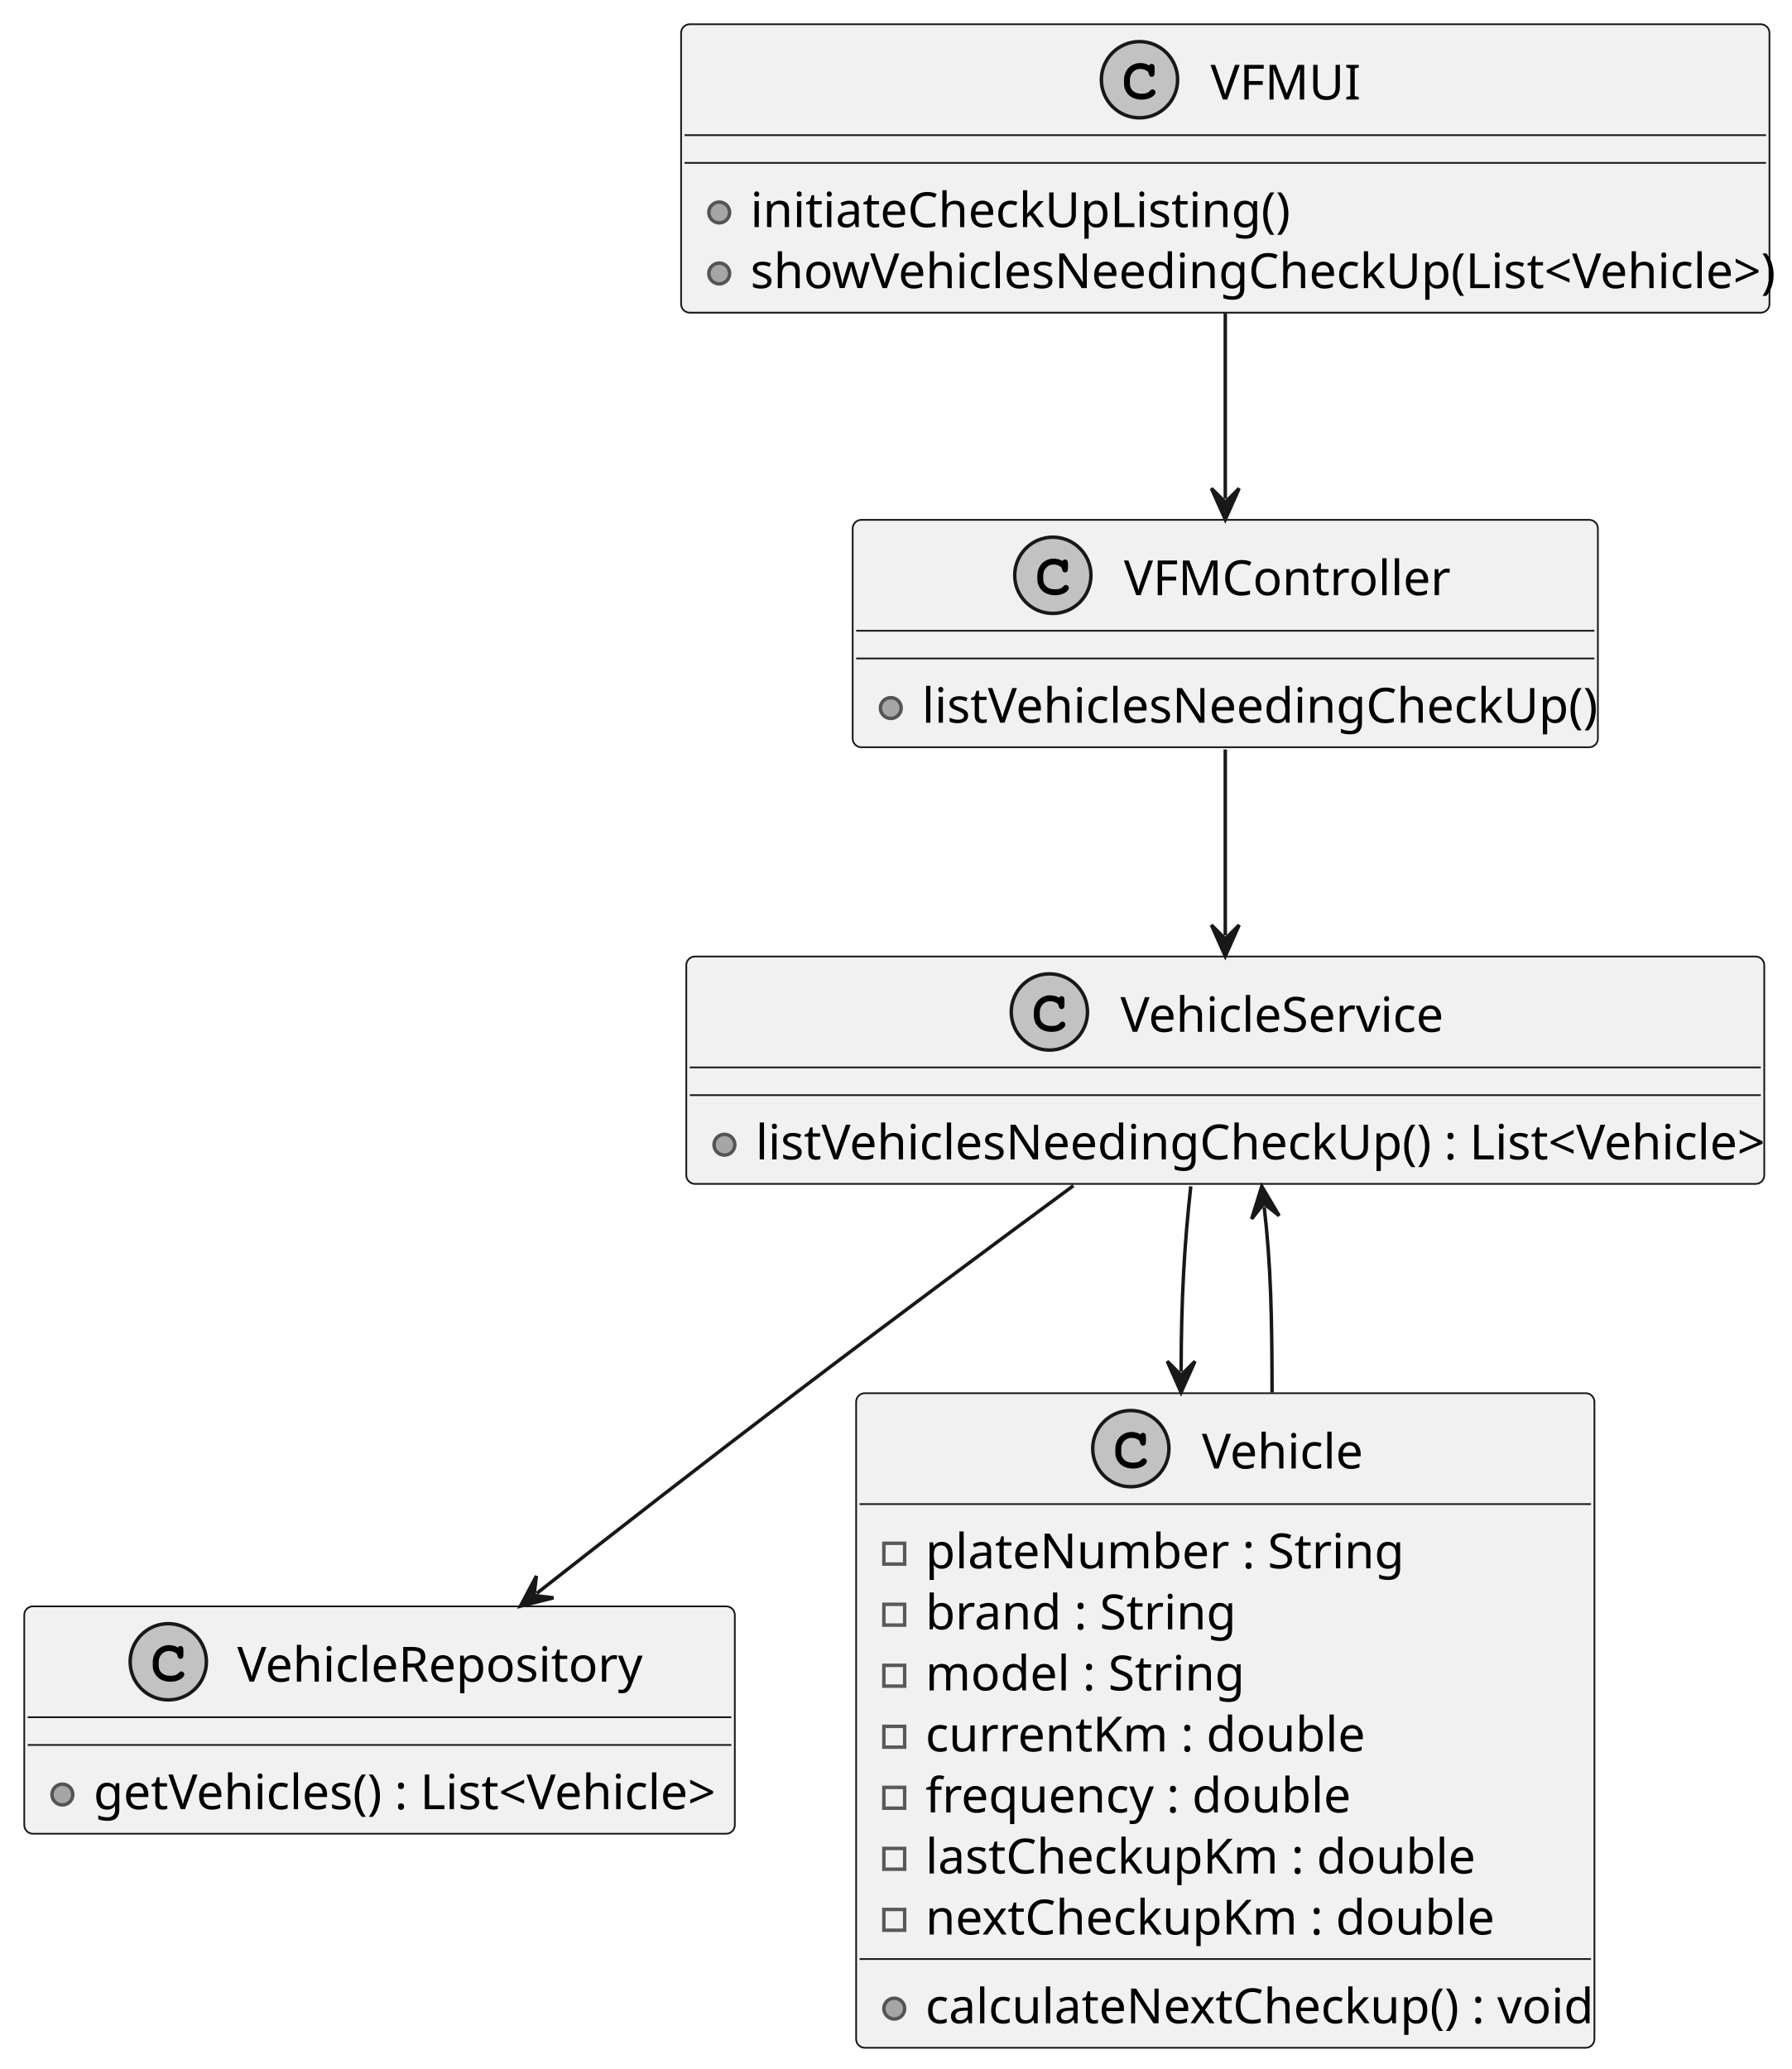
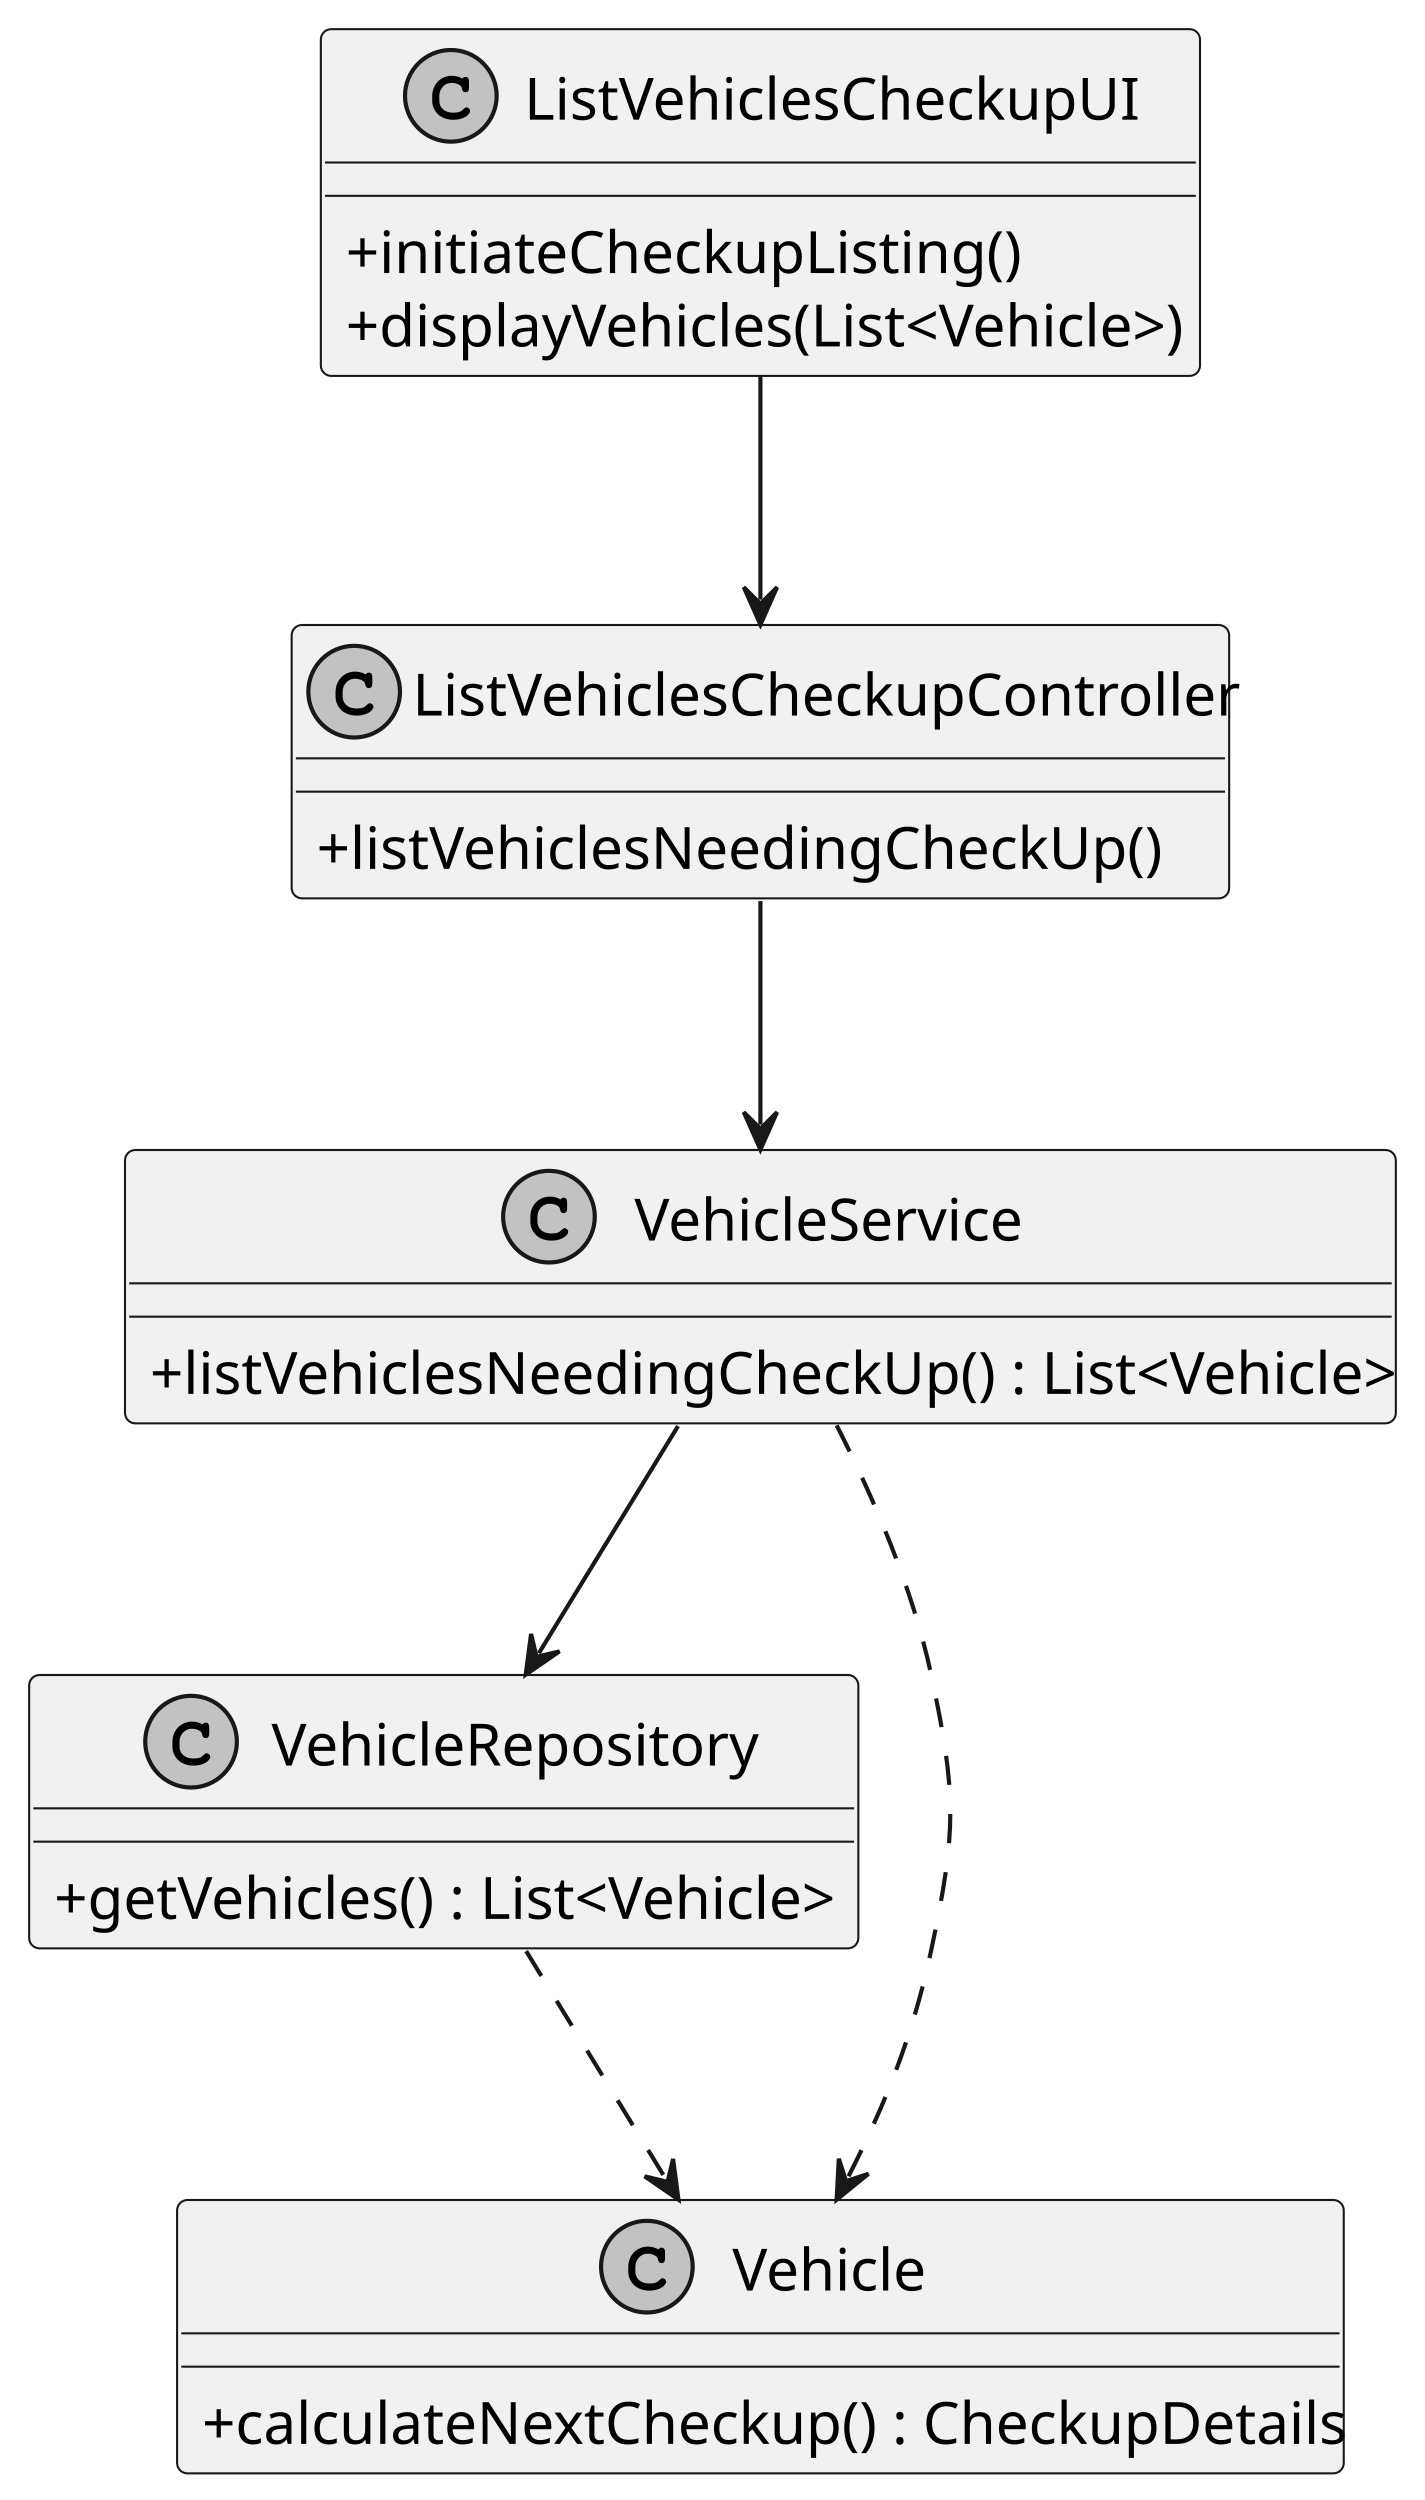
- <svg xmlns="http://www.w3.org/2000/svg" contentStyleType="text/css" height="597px" preserveAspectRatio="none" style="width:517px;height:597px;background:#FFFFFF;" version="1.1" viewBox="0 0 517 597" width="517px" zoomAndPan="magnify">
+ <svg xmlns="http://www.w3.org/2000/svg" contentStyleType="text/css" height="600px" preserveAspectRatio="none" style="width:342px;height:600px;background:#FFFFFF;" version="1.1" viewBox="0 0 342 600" width="342px" zoomAndPan="magnify">
  <defs />
  <g>
-     <g id="elem_VFMUI">
-       <rect codeLine="6" fill="#F1F1F1" height="83.219" id="VFMUI" rx="2.5" ry="2.5" style="stroke:#181818;stroke-width:0.5;" width="314" x="196.5" y="7" />
-       <ellipse cx="328.75" cy="23" fill="#C2C2C2" rx="11" ry="11" style="stroke:#181818;stroke-width:1.0;" />
-       <path d="M331.516,18.875 Q331.672,18.656 331.859,18.547 Q332.047,18.438 332.266,18.438 Q332.641,18.438 332.875,18.703 Q333.109,18.953 333.109,19.562 L333.109,21.016 Q333.109,21.625 332.875,21.891 Q332.641,22.156 332.266,22.156 Q331.922,22.156 331.719,21.953 Q331.516,21.766 331.406,21.25 Q331.359,20.891 331.172,20.703 Q330.844,20.328 330.234,20.109 Q329.625,19.891 329,19.891 Q328.234,19.891 327.594,20.219 Q326.969,20.547 326.469,21.297 Q325.984,22.047 325.984,23.078 L325.984,24.172 Q325.984,25.406 326.875,26.234 Q327.766,27.047 329.359,27.047 Q330.297,27.047 330.953,26.797 Q331.344,26.641 331.766,26.203 Q332.031,25.938 332.172,25.859 Q332.328,25.781 332.531,25.781 Q332.859,25.781 333.109,26.047 Q333.375,26.297 333.375,26.641 Q333.375,26.984 333.031,27.391 Q332.531,27.969 331.734,28.297 Q330.656,28.75 329.359,28.75 Q327.844,28.75 326.641,28.125 Q325.656,27.625 324.969,26.562 Q324.281,25.484 324.281,24.203 L324.281,23.047 Q324.281,21.719 324.891,20.578 Q325.516,19.422 326.609,18.812 Q327.703,18.188 328.938,18.188 Q329.672,18.188 330.312,18.359 Q330.969,18.516 331.516,18.875 Z " fill="#000000" />
-       <text fill="#000000" font-family="sans-serif" font-size="14" lengthAdjust="spacing" textLength="41" x="349.25" y="28.729">VFMUI</text>
-       <line style="stroke:#181818;stroke-width:0.5;" x1="197.5" x2="509.5" y1="39" y2="39" />
-       <line style="stroke:#181818;stroke-width:0.5;" x1="197.5" x2="509.5" y1="47" y2="47" />
-       <ellipse cx="207.5" cy="61.305" fill="#A6A6A6" rx="3" ry="3" style="stroke:#545454;stroke-width:1.0;" />
-       <text fill="#000000" font-family="sans-serif" font-size="14" lengthAdjust="spacing" textLength="149" x="216.5" y="65.533">initiateCheckUpListing()</text>
-       <ellipse cx="207.5" cy="78.914" fill="#A6A6A6" rx="3" ry="3" style="stroke:#545454;stroke-width:1.0;" />
-       <text fill="#000000" font-family="sans-serif" font-size="14" lengthAdjust="spacing" textLength="288" x="216.5" y="83.143">showVehiclesNeedingCheckUp(List&lt;Vehicle&gt;)</text>
+     <g id="elem_ListVehiclesCheckupUI">
+       <rect codeLine="6" fill="#F1F1F1" height="83.219" id="ListVehiclesCheckupUI" rx="2.5" ry="2.5" style="stroke:#181818;stroke-width:0.5;" width="211" x="77" y="7" />
+       <ellipse cx="108.2" cy="23" fill="#C2C2C2" rx="11" ry="11" style="stroke:#181818;stroke-width:1.0;" />
+       <path d="M110.966,18.875 Q111.122,18.656 111.309,18.547 Q111.497,18.438 111.716,18.438 Q112.091,18.438 112.325,18.703 Q112.559,18.953 112.559,19.562 L112.559,21.016 Q112.559,21.625 112.325,21.891 Q112.091,22.156 111.716,22.156 Q111.372,22.156 111.169,21.953 Q110.966,21.766 110.856,21.25 Q110.809,20.891 110.622,20.703 Q110.294,20.328 109.684,20.109 Q109.075,19.891 108.45,19.891 Q107.684,19.891 107.044,20.219 Q106.419,20.547 105.919,21.297 Q105.434,22.047 105.434,23.078 L105.434,24.172 Q105.434,25.406 106.325,26.234 Q107.216,27.047 108.809,27.047 Q109.747,27.047 110.403,26.797 Q110.794,26.641 111.216,26.203 Q111.481,25.938 111.622,25.859 Q111.778,25.781 111.981,25.781 Q112.309,25.781 112.559,26.047 Q112.825,26.297 112.825,26.641 Q112.825,26.984 112.481,27.391 Q111.981,27.969 111.184,28.297 Q110.106,28.75 108.809,28.75 Q107.294,28.75 106.091,28.125 Q105.106,27.625 104.419,26.562 Q103.731,25.484 103.731,24.203 L103.731,23.047 Q103.731,21.719 104.341,20.578 Q104.966,19.422 106.059,18.812 Q107.153,18.188 108.388,18.188 Q109.122,18.188 109.763,18.359 Q110.419,18.516 110.966,18.875 Z " fill="#000000" />
+       <text fill="#000000" font-family="sans-serif" font-size="14" lengthAdjust="spacing" textLength="143" x="125.8" y="28.729">ListVehiclesCheckupUI</text>
+       <line style="stroke:#181818;stroke-width:0.5;" x1="78" x2="287" y1="39" y2="39" />
+       <line style="stroke:#181818;stroke-width:0.5;" x1="78" x2="287" y1="47" y2="47" />
+       <text fill="#000000" font-family="sans-serif" font-size="14" lengthAdjust="spacing" textLength="156" x="83" y="65.533">+initiateCheckupListing()</text>
+       <text fill="#000000" font-family="sans-serif" font-size="14" lengthAdjust="spacing" textLength="199" x="83" y="83.143">+displayVehicles(List&lt;Vehicle&gt;)</text>
    </g>
-     <g id="elem_VFMController">
-       <rect codeLine="11" fill="#F1F1F1" height="65.609" id="VFMController" rx="2.5" ry="2.5" style="stroke:#181818;stroke-width:0.5;" width="215" x="246" y="150" />
-       <ellipse cx="303.75" cy="166" fill="#C2C2C2" rx="11" ry="11" style="stroke:#181818;stroke-width:1.0;" />
-       <path d="M306.516,161.875 Q306.672,161.656 306.859,161.547 Q307.047,161.438 307.266,161.438 Q307.641,161.438 307.875,161.703 Q308.109,161.953 308.109,162.562 L308.109,164.016 Q308.109,164.625 307.875,164.891 Q307.641,165.156 307.266,165.156 Q306.922,165.156 306.719,164.953 Q306.516,164.766 306.406,164.25 Q306.359,163.891 306.172,163.703 Q305.844,163.328 305.234,163.109 Q304.625,162.891 304,162.891 Q303.234,162.891 302.594,163.219 Q301.969,163.547 301.469,164.297 Q300.984,165.047 300.984,166.078 L300.984,167.172 Q300.984,168.406 301.875,169.234 Q302.766,170.047 304.359,170.047 Q305.297,170.047 305.953,169.797 Q306.344,169.641 306.766,169.203 Q307.031,168.938 307.172,168.859 Q307.328,168.781 307.531,168.781 Q307.859,168.781 308.109,169.047 Q308.375,169.297 308.375,169.641 Q308.375,169.984 308.031,170.391 Q307.531,170.969 306.734,171.297 Q305.656,171.75 304.359,171.75 Q302.844,171.75 301.641,171.125 Q300.656,170.625 299.969,169.562 Q299.281,168.484 299.281,167.203 L299.281,166.047 Q299.281,164.719 299.891,163.578 Q300.516,162.422 301.609,161.812 Q302.703,161.188 303.938,161.188 Q304.672,161.188 305.312,161.359 Q305.969,161.516 306.516,161.875 Z " fill="#000000" />
-       <text fill="#000000" font-family="sans-serif" font-size="14" lengthAdjust="spacing" textLength="91" x="324.25" y="171.728">VFMController</text>
-       <line style="stroke:#181818;stroke-width:0.5;" x1="247" x2="460" y1="182" y2="182" />
-       <line style="stroke:#181818;stroke-width:0.5;" x1="247" x2="460" y1="190" y2="190" />
-       <ellipse cx="257" cy="204.305" fill="#A6A6A6" rx="3" ry="3" style="stroke:#545454;stroke-width:1.0;" />
-       <text fill="#000000" font-family="sans-serif" font-size="14" lengthAdjust="spacing" textLength="189" x="266" y="208.533">listVehiclesNeedingCheckUp()</text>
+     <g id="elem_ListVehiclesCheckupController">
+       <rect codeLine="11" fill="#F1F1F1" height="65.609" id="ListVehiclesCheckupController" rx="2.5" ry="2.5" style="stroke:#181818;stroke-width:0.5;" width="225" x="70" y="150" />
+       <ellipse cx="85" cy="166" fill="#C2C2C2" rx="11" ry="11" style="stroke:#181818;stroke-width:1.0;" />
+       <path d="M87.766,161.875 Q87.922,161.656 88.109,161.547 Q88.297,161.438 88.516,161.438 Q88.891,161.438 89.125,161.703 Q89.359,161.953 89.359,162.562 L89.359,164.016 Q89.359,164.625 89.125,164.891 Q88.891,165.156 88.516,165.156 Q88.172,165.156 87.969,164.953 Q87.766,164.766 87.656,164.25 Q87.609,163.891 87.422,163.703 Q87.094,163.328 86.484,163.109 Q85.875,162.891 85.25,162.891 Q84.484,162.891 83.844,163.219 Q83.219,163.547 82.719,164.297 Q82.234,165.047 82.234,166.078 L82.234,167.172 Q82.234,168.406 83.125,169.234 Q84.016,170.047 85.609,170.047 Q86.547,170.047 87.203,169.797 Q87.594,169.641 88.016,169.203 Q88.281,168.938 88.422,168.859 Q88.578,168.781 88.781,168.781 Q89.109,168.781 89.359,169.047 Q89.625,169.297 89.625,169.641 Q89.625,169.984 89.281,170.391 Q88.781,170.969 87.984,171.297 Q86.906,171.75 85.609,171.75 Q84.094,171.75 82.891,171.125 Q81.906,170.625 81.219,169.562 Q80.531,168.484 80.531,167.203 L80.531,166.047 Q80.531,164.719 81.141,163.578 Q81.766,162.422 82.859,161.812 Q83.953,161.188 85.188,161.188 Q85.922,161.188 86.562,161.359 Q87.219,161.516 87.766,161.875 Z " fill="#000000" />
+       <text fill="#000000" font-family="sans-serif" font-size="14" lengthAdjust="spacing" textLength="193" x="99" y="171.728">ListVehiclesCheckupController</text>
+       <line style="stroke:#181818;stroke-width:0.5;" x1="71" x2="294" y1="182" y2="182" />
+       <line style="stroke:#181818;stroke-width:0.5;" x1="71" x2="294" y1="190" y2="190" />
+       <text fill="#000000" font-family="sans-serif" font-size="14" lengthAdjust="spacing" textLength="197" x="76" y="208.533">+listVehiclesNeedingCheckUp()</text>
    </g>
    <g id="elem_VehicleService">
-       <rect codeLine="15" fill="#F1F1F1" height="65.609" id="VehicleService" rx="2.5" ry="2.5" style="stroke:#181818;stroke-width:0.5;" width="311" x="198" y="276" />
-       <ellipse cx="302.75" cy="292" fill="#C2C2C2" rx="11" ry="11" style="stroke:#181818;stroke-width:1.0;" />
-       <path d="M305.516,287.875 Q305.672,287.656 305.859,287.547 Q306.047,287.438 306.266,287.438 Q306.641,287.438 306.875,287.703 Q307.109,287.953 307.109,288.562 L307.109,290.016 Q307.109,290.625 306.875,290.891 Q306.641,291.156 306.266,291.156 Q305.922,291.156 305.719,290.953 Q305.516,290.766 305.406,290.25 Q305.359,289.891 305.172,289.703 Q304.844,289.328 304.234,289.109 Q303.625,288.891 303,288.891 Q302.234,288.891 301.594,289.219 Q300.969,289.547 300.469,290.297 Q299.984,291.047 299.984,292.078 L299.984,293.172 Q299.984,294.406 300.875,295.234 Q301.766,296.047 303.359,296.047 Q304.297,296.047 304.953,295.797 Q305.344,295.641 305.766,295.203 Q306.031,294.938 306.172,294.859 Q306.328,294.781 306.531,294.781 Q306.859,294.781 307.109,295.047 Q307.375,295.297 307.375,295.641 Q307.375,295.984 307.031,296.391 Q306.531,296.969 305.734,297.297 Q304.656,297.75 303.359,297.75 Q301.844,297.75 300.641,297.125 Q299.656,296.625 298.969,295.562 Q298.281,294.484 298.281,293.203 L298.281,292.047 Q298.281,290.719 298.891,289.578 Q299.516,288.422 300.609,287.812 Q301.703,287.188 302.938,287.188 Q303.672,287.188 304.312,287.359 Q304.969,287.516 305.516,287.875 Z " fill="#000000" />
-       <text fill="#000000" font-family="sans-serif" font-size="14" lengthAdjust="spacing" textLength="93" x="323.25" y="297.728">VehicleService</text>
-       <line style="stroke:#181818;stroke-width:0.5;" x1="199" x2="508" y1="308" y2="308" />
-       <line style="stroke:#181818;stroke-width:0.5;" x1="199" x2="508" y1="316" y2="316" />
-       <ellipse cx="209" cy="330.305" fill="#A6A6A6" rx="3" ry="3" style="stroke:#545454;stroke-width:1.0;" />
-       <text fill="#000000" font-family="sans-serif" font-size="14" lengthAdjust="spacing" textLength="285" x="218" y="334.533">listVehiclesNeedingCheckUp() : List&lt;Vehicle&gt;</text>
+       <rect codeLine="15" fill="#F1F1F1" height="65.609" id="VehicleService" rx="2.5" ry="2.5" style="stroke:#181818;stroke-width:0.5;" width="305" x="30" y="276" />
+       <ellipse cx="131.75" cy="292" fill="#C2C2C2" rx="11" ry="11" style="stroke:#181818;stroke-width:1.0;" />
+       <path d="M134.516,287.875 Q134.672,287.656 134.859,287.547 Q135.047,287.438 135.266,287.438 Q135.641,287.438 135.875,287.703 Q136.109,287.953 136.109,288.562 L136.109,290.016 Q136.109,290.625 135.875,290.891 Q135.641,291.156 135.266,291.156 Q134.922,291.156 134.719,290.953 Q134.516,290.766 134.406,290.25 Q134.359,289.891 134.172,289.703 Q133.844,289.328 133.234,289.109 Q132.625,288.891 132,288.891 Q131.234,288.891 130.594,289.219 Q129.969,289.547 129.469,290.297 Q128.984,291.047 128.984,292.078 L128.984,293.172 Q128.984,294.406 129.875,295.234 Q130.766,296.047 132.359,296.047 Q133.297,296.047 133.953,295.797 Q134.344,295.641 134.766,295.203 Q135.031,294.938 135.172,294.859 Q135.328,294.781 135.531,294.781 Q135.859,294.781 136.109,295.047 Q136.375,295.297 136.375,295.641 Q136.375,295.984 136.031,296.391 Q135.531,296.969 134.734,297.297 Q133.656,297.75 132.359,297.75 Q130.844,297.75 129.641,297.125 Q128.656,296.625 127.969,295.562 Q127.281,294.484 127.281,293.203 L127.281,292.047 Q127.281,290.719 127.891,289.578 Q128.516,288.422 129.609,287.812 Q130.703,287.188 131.938,287.188 Q132.672,287.188 133.312,287.359 Q133.969,287.516 134.516,287.875 Z " fill="#000000" />
+       <text fill="#000000" font-family="sans-serif" font-size="14" lengthAdjust="spacing" textLength="93" x="152.25" y="297.728">VehicleService</text>
+       <line style="stroke:#181818;stroke-width:0.5;" x1="31" x2="334" y1="308" y2="308" />
+       <line style="stroke:#181818;stroke-width:0.5;" x1="31" x2="334" y1="316" y2="316" />
+       <text fill="#000000" font-family="sans-serif" font-size="14" lengthAdjust="spacing" textLength="293" x="36" y="334.533">+listVehiclesNeedingCheckUp() : List&lt;Vehicle&gt;</text>
    </g>
    <g id="elem_VehicleRepository">
-       <rect codeLine="19" fill="#F1F1F1" height="65.609" id="VehicleRepository" rx="2.5" ry="2.5" style="stroke:#181818;stroke-width:0.5;" width="205" x="7" y="463.5" />
-       <ellipse cx="48.55" cy="479.5" fill="#C2C2C2" rx="11" ry="11" style="stroke:#181818;stroke-width:1.0;" />
-       <path d="M51.316,475.375 Q51.472,475.156 51.659,475.047 Q51.847,474.938 52.066,474.938 Q52.441,474.938 52.675,475.203 Q52.909,475.453 52.909,476.062 L52.909,477.516 Q52.909,478.125 52.675,478.391 Q52.441,478.656 52.066,478.656 Q51.722,478.656 51.519,478.453 Q51.316,478.266 51.206,477.75 Q51.159,477.391 50.972,477.203 Q50.644,476.828 50.034,476.609 Q49.425,476.391 48.8,476.391 Q48.034,476.391 47.394,476.719 Q46.769,477.047 46.269,477.797 Q45.784,478.547 45.784,479.578 L45.784,480.672 Q45.784,481.906 46.675,482.734 Q47.566,483.547 49.159,483.547 Q50.097,483.547 50.753,483.297 Q51.144,483.141 51.566,482.703 Q51.831,482.438 51.972,482.359 Q52.128,482.281 52.331,482.281 Q52.659,482.281 52.909,482.547 Q53.175,482.797 53.175,483.141 Q53.175,483.484 52.831,483.891 Q52.331,484.469 51.534,484.797 Q50.456,485.25 49.159,485.25 Q47.644,485.25 46.441,484.625 Q45.456,484.125 44.769,483.062 Q44.081,481.984 44.081,480.703 L44.081,479.547 Q44.081,478.219 44.691,477.078 Q45.316,475.922 46.409,475.312 Q47.503,474.688 48.737,474.688 Q49.472,474.688 50.112,474.859 Q50.769,475.016 51.316,475.375 Z " fill="#000000" />
-       <text fill="#000000" font-family="sans-serif" font-size="14" lengthAdjust="spacing" textLength="114" x="68.45" y="485.228">VehicleRepository</text>
-       <line style="stroke:#181818;stroke-width:0.5;" x1="8" x2="211" y1="495.5" y2="495.5" />
-       <line style="stroke:#181818;stroke-width:0.5;" x1="8" x2="211" y1="503.5" y2="503.5" />
-       <ellipse cx="18" cy="517.805" fill="#A6A6A6" rx="3" ry="3" style="stroke:#545454;stroke-width:1.0;" />
-       <text fill="#000000" font-family="sans-serif" font-size="14" lengthAdjust="spacing" textLength="179" x="27" y="522.033">getVehicles() : List&lt;Vehicle&gt;</text>
+       <rect codeLine="19" fill="#F1F1F1" height="65.609" id="VehicleRepository" rx="2.5" ry="2.5" style="stroke:#181818;stroke-width:0.5;" width="199" x="7" y="402" />
+       <ellipse cx="45.85" cy="418" fill="#C2C2C2" rx="11" ry="11" style="stroke:#181818;stroke-width:1.0;" />
+       <path d="M48.616,413.875 Q48.772,413.656 48.959,413.547 Q49.147,413.438 49.366,413.438 Q49.741,413.438 49.975,413.703 Q50.209,413.953 50.209,414.562 L50.209,416.016 Q50.209,416.625 49.975,416.891 Q49.741,417.156 49.366,417.156 Q49.022,417.156 48.819,416.953 Q48.616,416.766 48.506,416.25 Q48.459,415.891 48.272,415.703 Q47.944,415.328 47.334,415.109 Q46.725,414.891 46.1,414.891 Q45.334,414.891 44.694,415.219 Q44.069,415.547 43.569,416.297 Q43.084,417.047 43.084,418.078 L43.084,419.172 Q43.084,420.406 43.975,421.234 Q44.866,422.047 46.459,422.047 Q47.397,422.047 48.053,421.797 Q48.444,421.641 48.866,421.203 Q49.131,420.938 49.272,420.859 Q49.428,420.781 49.631,420.781 Q49.959,420.781 50.209,421.047 Q50.475,421.297 50.475,421.641 Q50.475,421.984 50.131,422.391 Q49.631,422.969 48.834,423.297 Q47.756,423.75 46.459,423.75 Q44.944,423.75 43.741,423.125 Q42.756,422.625 42.069,421.562 Q41.381,420.484 41.381,419.203 L41.381,418.047 Q41.381,416.719 41.991,415.578 Q42.616,414.422 43.709,413.812 Q44.803,413.188 46.038,413.188 Q46.772,413.188 47.413,413.359 Q48.069,413.516 48.616,413.875 Z " fill="#000000" />
+       <text fill="#000000" font-family="sans-serif" font-size="14" lengthAdjust="spacing" textLength="114" x="65.15" y="423.728">VehicleRepository</text>
+       <line style="stroke:#181818;stroke-width:0.5;" x1="8" x2="205" y1="434" y2="434" />
+       <line style="stroke:#181818;stroke-width:0.5;" x1="8" x2="205" y1="442" y2="442" />
+       <text fill="#000000" font-family="sans-serif" font-size="14" lengthAdjust="spacing" textLength="187" x="13" y="460.533">+getVehicles() : List&lt;Vehicle&gt;</text>
    </g>
    <g id="elem_Vehicle">
-       <rect codeLine="23" fill="#F1F1F1" height="188.875" id="Vehicle" rx="2.5" ry="2.5" style="stroke:#181818;stroke-width:0.5;" width="213" x="247" y="402" />
-       <ellipse cx="326.25" cy="418" fill="#C2C2C2" rx="11" ry="11" style="stroke:#181818;stroke-width:1.0;" />
-       <path d="M329.016,413.875 Q329.172,413.656 329.359,413.547 Q329.547,413.438 329.766,413.438 Q330.141,413.438 330.375,413.703 Q330.609,413.953 330.609,414.562 L330.609,416.016 Q330.609,416.625 330.375,416.891 Q330.141,417.156 329.766,417.156 Q329.422,417.156 329.219,416.953 Q329.016,416.766 328.906,416.25 Q328.859,415.891 328.672,415.703 Q328.344,415.328 327.734,415.109 Q327.125,414.891 326.5,414.891 Q325.734,414.891 325.094,415.219 Q324.469,415.547 323.969,416.297 Q323.484,417.047 323.484,418.078 L323.484,419.172 Q323.484,420.406 324.375,421.234 Q325.266,422.047 326.859,422.047 Q327.797,422.047 328.453,421.797 Q328.844,421.641 329.266,421.203 Q329.531,420.938 329.672,420.859 Q329.828,420.781 330.031,420.781 Q330.359,420.781 330.609,421.047 Q330.875,421.297 330.875,421.641 Q330.875,421.984 330.531,422.391 Q330.031,422.969 329.234,423.297 Q328.156,423.75 326.859,423.75 Q325.344,423.75 324.141,423.125 Q323.156,422.625 322.469,421.562 Q321.781,420.484 321.781,419.203 L321.781,418.047 Q321.781,416.719 322.391,415.578 Q323.016,414.422 324.109,413.812 Q325.203,413.188 326.438,413.188 Q327.172,413.188 327.812,413.359 Q328.469,413.516 329.016,413.875 Z " fill="#000000" />
-       <text fill="#000000" font-family="sans-serif" font-size="14" lengthAdjust="spacing" textLength="46" x="346.75" y="423.728">Vehicle</text>
-       <line style="stroke:#181818;stroke-width:0.5;" x1="248" x2="459" y1="434" y2="434" />
-       <rect fill="none" height="6" style="stroke:#595959;stroke-width:1.0;" width="6" x="255" y="445.305" />
-       <text fill="#000000" font-family="sans-serif" font-size="14" lengthAdjust="spacing" textLength="129" x="267" y="452.533">plateNumber : String</text>
-       <rect fill="none" height="6" style="stroke:#595959;stroke-width:1.0;" width="6" x="255" y="462.914" />
-       <text fill="#000000" font-family="sans-serif" font-size="14" lengthAdjust="spacing" textLength="86" x="267" y="470.143">brand : String</text>
-       <rect fill="none" height="6" style="stroke:#595959;stroke-width:1.0;" width="6" x="255" y="480.523" />
-       <text fill="#000000" font-family="sans-serif" font-size="14" lengthAdjust="spacing" textLength="87" x="267" y="487.752">model : String</text>
-       <rect fill="none" height="6" style="stroke:#595959;stroke-width:1.0;" width="6" x="255" y="498.133" />
-       <text fill="#000000" font-family="sans-serif" font-size="14" lengthAdjust="spacing" textLength="120" x="267" y="505.361">currentKm : double</text>
-       <rect fill="none" height="6" style="stroke:#595959;stroke-width:1.0;" width="6" x="255" y="515.742" />
-       <text fill="#000000" font-family="sans-serif" font-size="14" lengthAdjust="spacing" textLength="118" x="267" y="522.971">frequency : double</text>
-       <rect fill="none" height="6" style="stroke:#595959;stroke-width:1.0;" width="6" x="255" y="533.352" />
-       <text fill="#000000" font-family="sans-serif" font-size="14" lengthAdjust="spacing" textLength="153" x="267" y="540.58">lastCheckupKm : double</text>
-       <rect fill="none" height="6" style="stroke:#595959;stroke-width:1.0;" width="6" x="255" y="550.961" />
-       <text fill="#000000" font-family="sans-serif" font-size="14" lengthAdjust="spacing" textLength="157" x="267" y="558.189">nextCheckupKm : double</text>
-       <line style="stroke:#181818;stroke-width:0.5;" x1="248" x2="459" y1="565.266" y2="565.266" />
-       <ellipse cx="258" cy="579.57" fill="#A6A6A6" rx="3" ry="3" style="stroke:#545454;stroke-width:1.0;" />
-       <text fill="#000000" font-family="sans-serif" font-size="14" lengthAdjust="spacing" textLength="187" x="267" y="583.799">calculateNextCheckup() : void</text>
+       <rect codeLine="23" fill="#F1F1F1" height="65.609" id="Vehicle" rx="2.5" ry="2.5" style="stroke:#181818;stroke-width:0.5;" width="280" x="42.5" y="528" />
+       <ellipse cx="155.25" cy="544" fill="#C2C2C2" rx="11" ry="11" style="stroke:#181818;stroke-width:1.0;" />
+       <path d="M158.016,539.875 Q158.172,539.656 158.359,539.547 Q158.547,539.438 158.766,539.438 Q159.141,539.438 159.375,539.703 Q159.609,539.953 159.609,540.562 L159.609,542.016 Q159.609,542.625 159.375,542.891 Q159.141,543.156 158.766,543.156 Q158.422,543.156 158.219,542.953 Q158.016,542.766 157.906,542.25 Q157.859,541.891 157.672,541.703 Q157.344,541.328 156.734,541.109 Q156.125,540.891 155.5,540.891 Q154.734,540.891 154.094,541.219 Q153.469,541.547 152.969,542.297 Q152.484,543.047 152.484,544.078 L152.484,545.172 Q152.484,546.406 153.375,547.234 Q154.266,548.047 155.859,548.047 Q156.797,548.047 157.453,547.797 Q157.844,547.641 158.266,547.203 Q158.531,546.938 158.672,546.859 Q158.828,546.781 159.031,546.781 Q159.359,546.781 159.609,547.047 Q159.875,547.297 159.875,547.641 Q159.875,547.984 159.531,548.391 Q159.031,548.969 158.234,549.297 Q157.156,549.75 155.859,549.75 Q154.344,549.75 153.141,549.125 Q152.156,548.625 151.469,547.562 Q150.781,546.484 150.781,545.203 L150.781,544.047 Q150.781,542.719 151.391,541.578 Q152.016,540.422 153.109,539.812 Q154.203,539.188 155.438,539.188 Q156.172,539.188 156.812,539.359 Q157.469,539.516 158.016,539.875 Z " fill="#000000" />
+       <text fill="#000000" font-family="sans-serif" font-size="14" lengthAdjust="spacing" textLength="46" x="175.75" y="549.729">Vehicle</text>
+       <line style="stroke:#181818;stroke-width:0.5;" x1="43.5" x2="321.5" y1="560" y2="560" />
+       <line style="stroke:#181818;stroke-width:0.5;" x1="43.5" x2="321.5" y1="568" y2="568" />
+       <text fill="#000000" font-family="sans-serif" font-size="14" lengthAdjust="spacing" textLength="268" x="48.5" y="586.533">+calculateNextCheckup() : CheckupDetails</text>
    </g>
-     <g id="link_VFMUI_VFMController">
-       <path codeLine="35" d="M353.5,90.34 C353.5,109.5 353.5,126 353.5,143.92 " fill="none" id="VFMUI-to-VFMController" style="stroke:#181818;stroke-width:1.0;" />
-       <polygon fill="#181818" points="353.5,149.92,357.5,140.92,353.5,144.92,349.5,140.92,353.5,149.92" style="stroke:#181818;stroke-width:1.0;" />
+     <g id="link_ListVehiclesCheckupUI_ListVehiclesCheckupController">
+       <path codeLine="28" d="M182.5,90.34 C182.5,109.5 182.5,126 182.5,143.92 " fill="none" id="ListVehiclesCheckupUI-to-ListVehiclesCheckupController" style="stroke:#181818;stroke-width:1.0;" />
+       <polygon fill="#181818" points="182.5,149.92,186.5,140.92,182.5,144.92,178.5,140.92,182.5,149.92" style="stroke:#181818;stroke-width:1.0;" />
    </g>
-     <g id="link_VFMController_VehicleService">
-       <path codeLine="36" d="M353.5,216.26 C353.5,234.63 353.5,251.56 353.5,269.91 " fill="none" id="VFMController-to-VehicleService" style="stroke:#181818;stroke-width:1.0;" />
-       <polygon fill="#181818" points="353.5,275.91,357.5,266.91,353.5,270.91,349.5,266.91,353.5,275.91" style="stroke:#181818;stroke-width:1.0;" />
+     <g id="link_ListVehiclesCheckupController_VehicleService">
+       <path codeLine="29" d="M182.5,216.26 C182.5,234.63 182.5,251.56 182.5,269.91 " fill="none" id="ListVehiclesCheckupController-to-VehicleService" style="stroke:#181818;stroke-width:1.0;" />
+       <polygon fill="#181818" points="182.5,275.91,186.5,266.91,182.5,270.91,178.5,266.91,182.5,275.91" style="stroke:#181818;stroke-width:1.0;" />
    </g>
    <g id="link_VehicleService_VehicleRepository">
-       <path codeLine="37" d="M309.7,342.11 C285.88,359.67 255.96,381.88 229.5,402 C202.91,422.22 178.011,441.587 154.861,459.747 " fill="none" id="VehicleService-to-VehicleRepository" style="stroke:#181818;stroke-width:1.0;" />
-       <polygon fill="#181818" points="150.14,463.45,159.69,461.042,154.074,460.364,154.752,454.748,150.14,463.45" style="stroke:#181818;stroke-width:1.0;" />
+       <path codeLine="30" d="M162.73,342.26 C151.47,360.63 140.544,378.444 129.304,396.794 " fill="none" id="VehicleService-to-VehicleRepository" style="stroke:#181818;stroke-width:1.0;" />
+       <polygon fill="#181818" points="126.17,401.91,134.282,396.325,128.782,397.646,127.46,392.146,126.17,401.91" style="stroke:#181818;stroke-width:1.0;" />
+     </g>
+     <g id="link_VehicleRepository_Vehicle">
+       <path codeLine="31" d="M126.27,468.26 C137.53,486.63 148.456,504.444 159.696,522.794 " fill="none" id="VehicleRepository-to-Vehicle" style="stroke:#181818;stroke-width:1.0;stroke-dasharray:7.0,7.0;" />
+       <polygon fill="#181818" points="162.83,527.91,161.54,518.146,160.218,523.646,154.718,522.325,162.83,527.91" style="stroke:#181818;stroke-width:1.0;" />
    </g>
    <g id="link_VehicleService_Vehicle">
-       <path codeLine="38" d="M343.55,342.31 C341.71,359.02 340.788,374.37 340.758,395.79 " fill="none" id="VehicleService-to-Vehicle" style="stroke:#181818;stroke-width:1.0;" />
-       <polygon fill="#181818" points="340.75,401.79,344.763,392.796,340.757,396.79,336.763,392.784,340.75,401.79" style="stroke:#181818;stroke-width:1.0;" />
-     </g>
-     <g id="link_Vehicle_VehicleService">
-       <path codeLine="39" d="M367,401.79 C366.97,380.37 366.675,364.98 364.726,348.27 " fill="none" id="Vehicle-to-VehicleService" style="stroke:#181818;stroke-width:1.0;" />
-       <polygon fill="#181818" points="364.03,342.31,361.1,351.713,364.61,347.276,369.046,350.786,364.03,342.31" style="stroke:#181818;stroke-width:1.0;" />
+       <path codeLine="32" d="M200.79,342.08 C209.54,359.26 219.06,381.13 223.5,402 C229.6,430.69 229.6,439.31 223.5,468 C219.06,488.87 212.263,505.394 203.513,522.573 " fill="none" id="VehicleService-to-Vehicle" style="stroke:#181818;stroke-width:1.0;stroke-dasharray:7.0,7.0;" />
+       <polygon fill="#181818" points="200.79,527.92,208.439,521.716,203.059,523.465,201.31,518.085,200.79,527.92" style="stroke:#181818;stroke-width:1.0;" />
    </g>
  </g>
</svg>
